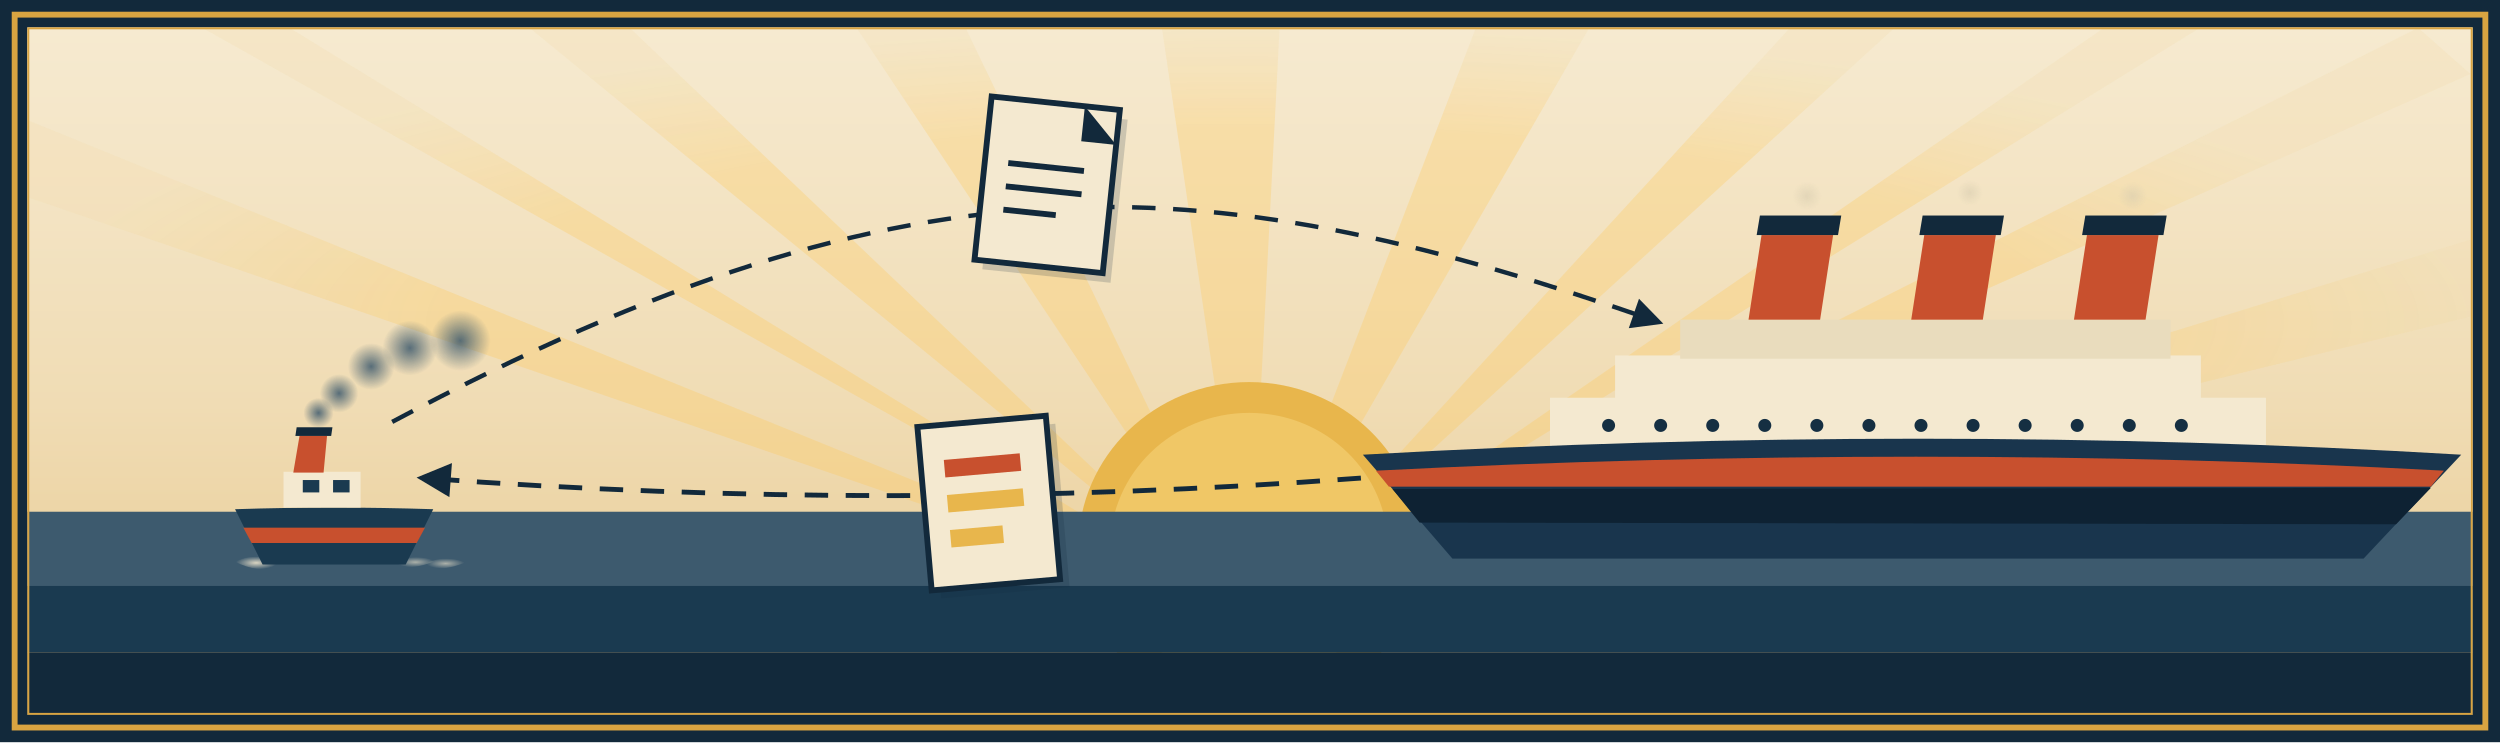
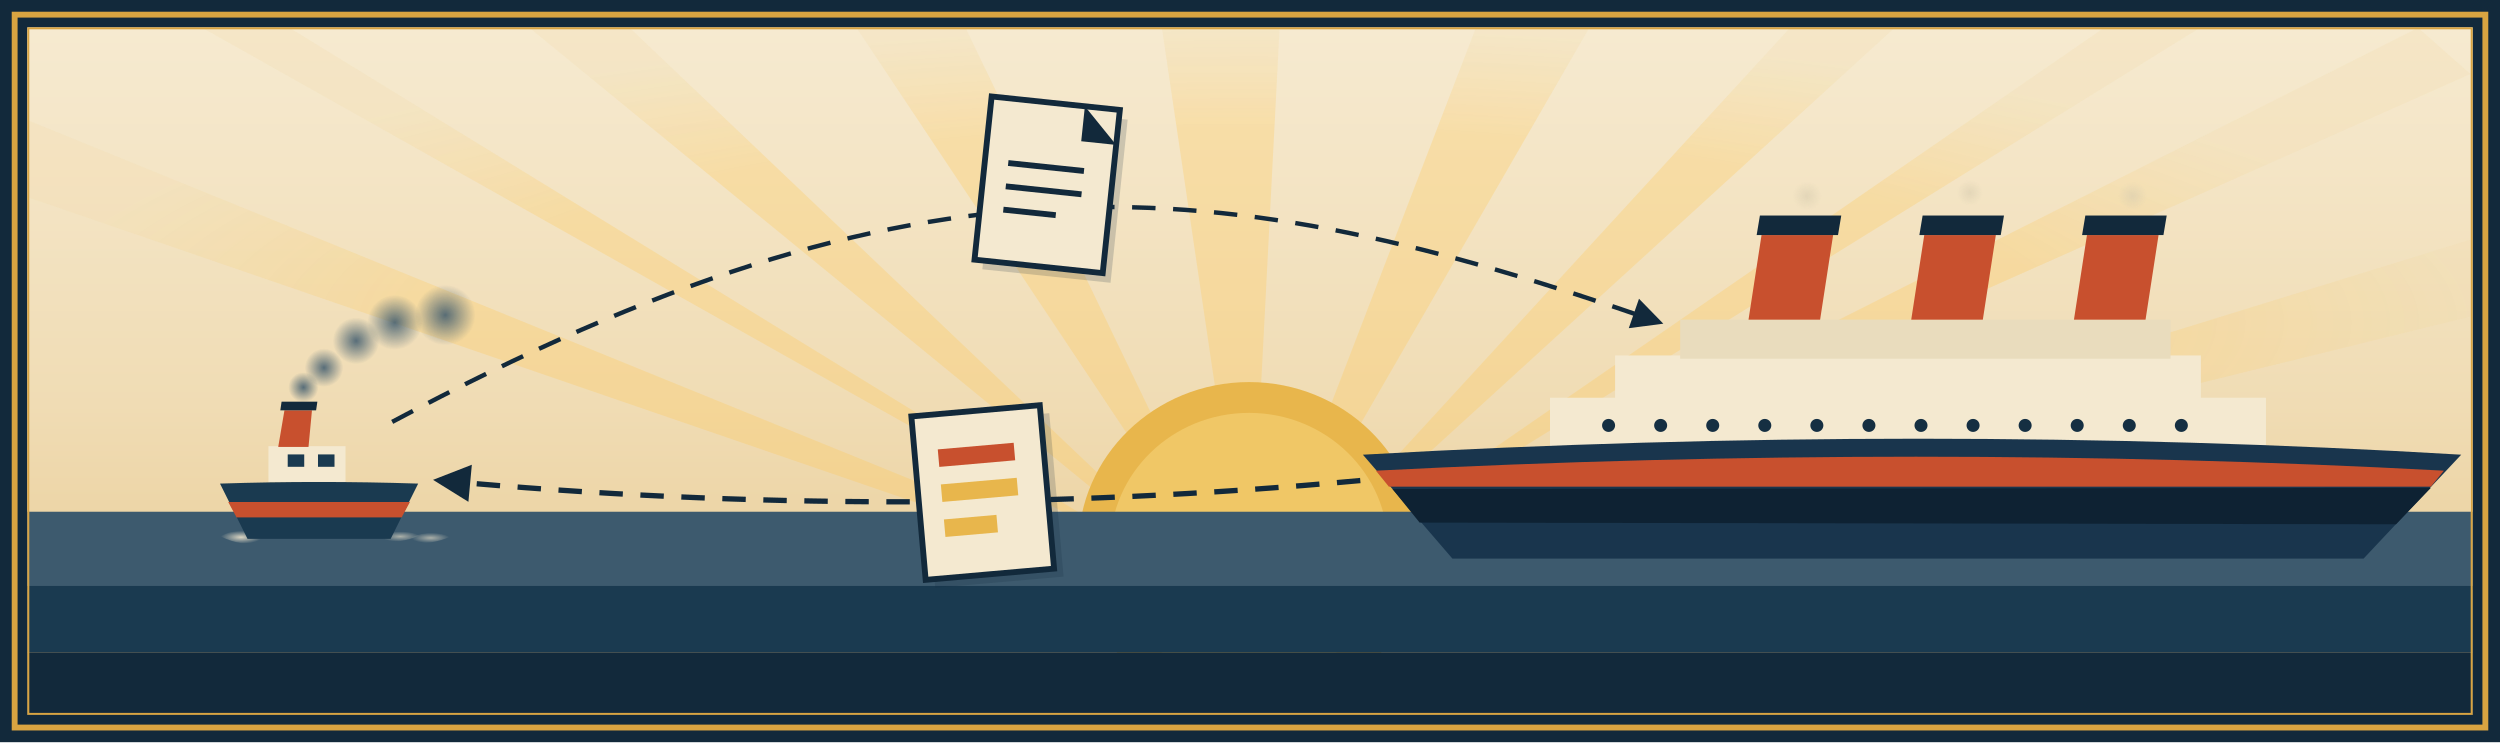
<svg xmlns="http://www.w3.org/2000/svg" xmlns:xlink="http://www.w3.org/1999/xlink" viewBox="0 0 1280 380" role="img" aria-label="The liner sends a folded brief across the water to the tug; the tug sends back a diff, a page marked with red and gold lines." version="1.1" id="svg45">
  <defs id="defs1">
    <marker id="arrow" viewBox="0 0 10 10" refX="8" refY="5" markerWidth="7" markerHeight="7" orient="auto">
      <path d="M0,0 L10,5 L0,10 Z" fill="#12293b" id="path1" />
    </marker>
    <clipPath id="inner">
      <rect x="14" y="14" width="1252" height="352" id="rect1" />
    </clipPath>
    <radialGradient xlink:href="#linearGradient74" id="radialGradient76" cx="247.346" cy="358.184" fx="247.346" fy="358.184" r="15" gradientTransform="matrix(1,0,0,0.3111111,0,246.749)" gradientUnits="userSpaceOnUse" />
    <linearGradient id="linearGradient74">
      <stop style="stop-color:#f4e9d0;stop-opacity:1;" offset="0" id="stop75" />
      <stop style="stop-color:#f4e9d0;stop-opacity:0;" offset="1" id="stop76" />
    </linearGradient>
    <radialGradient xlink:href="#linearGradient74" id="radialGradient78" cx="390" cy="354.75" fx="390" fy="354.75" r="14" gradientTransform="matrix(1,0,0,0.2678571,-26.96648,262.6588)" gradientUnits="userSpaceOnUse" />
    <radialGradient xlink:href="#linearGradient74" id="radialGradient78-1" cx="390" cy="354.75" fx="390" fy="354.75" r="14" gradientTransform="matrix(1,0,0,0.2678571,-4.96708,263.6606)" gradientUnits="userSpaceOnUse" />
    <radialGradient xlink:href="#linearGradient72" id="radialGradient74" cx="336" cy="234" fx="336" fy="234" r="11" gradientUnits="userSpaceOnUse" />
    <linearGradient id="linearGradient72">
      <stop style="stop-color:#3d5a6e;stop-opacity:1;" offset="0" id="stop73" />
      <stop style="stop-color:#3d5a6e;stop-opacity:0;" offset="1" id="stop74" />
    </linearGradient>
    <radialGradient xlink:href="#linearGradient72" id="radialGradient72" cx="358" cy="218" fx="358" fy="218" r="14" gradientUnits="userSpaceOnUse" gradientTransform="translate(-7.034733,1.758683)" />
    <radialGradient xlink:href="#linearGradient72" id="radialGradient70" cx="386" cy="202" fx="386" fy="202" r="17" gradientUnits="userSpaceOnUse" gradientTransform="translate(-11.72456,-1.758683)" />
    <radialGradient xlink:href="#linearGradient72" id="radialGradient68" cx="420" cy="188" fx="420" fy="188" r="20" gradientUnits="userSpaceOnUse" gradientTransform="translate(-17.58683,-1.172456)" />
    <radialGradient xlink:href="#linearGradient72" id="radialGradient66" cx="459" cy="178" fx="459" fy="178" r="22" gradientUnits="userSpaceOnUse" gradientTransform="translate(-19.93174,3.517367)" />
    <radialGradient xlink:href="#linearGradient82" id="radialGradient84" cx="778" cy="144" fx="778" fy="144" r="9" gradientUnits="userSpaceOnUse" />
    <linearGradient id="linearGradient82">
      <stop style="stop-color:#d9cdb0;stop-opacity:1;" offset="0" id="stop83" />
      <stop style="stop-color:#d9cdb0;stop-opacity:0;" offset="1" id="stop84" />
    </linearGradient>
    <radialGradient xlink:href="#linearGradient82" id="radialGradient82" cx="878" cy="142" fx="878" fy="142" r="8" gradientUnits="userSpaceOnUse" />
    <radialGradient xlink:href="#linearGradient82" id="radialGradient80" cx="978" cy="144" fx="978" fy="144" r="9" gradientUnits="userSpaceOnUse" />
    <radialGradient xlink:href="#linearGradient86" id="radialGradient87" cx="0" cy="-153" fx="0" fy="-153" r="560" gradientTransform="matrix(1,0,0,0.2732143,0,-111.1982)" gradientUnits="userSpaceOnUse" />
    <linearGradient id="linearGradient86">
      <stop style="stop-color:#ffc650;stop-opacity:1;" offset="0.662" id="stop86" />
      <stop style="stop-color:#f0daa7;stop-opacity:0.832;" offset="1" id="stop87" />
    </linearGradient>
    <radialGradient xlink:href="#linearGradient86" id="radialGradient2" cx="0" cy="-153" fx="0" fy="-153" r="560" gradientTransform="matrix(1,0,0,0.2732143,0,-111.1982)" gradientUnits="userSpaceOnUse" />
    <radialGradient xlink:href="#linearGradient86" id="radialGradient4" cx="0" cy="-153" fx="0" fy="-153" r="560" gradientTransform="matrix(1,0,0,0.2732143,0,-111.1982)" gradientUnits="userSpaceOnUse" />
    <radialGradient xlink:href="#linearGradient86" id="radialGradient6" cx="0" cy="-153" fx="0" fy="-153" r="560" gradientTransform="matrix(1,0,0,0.2732143,0,-111.1982)" gradientUnits="userSpaceOnUse" />
    <radialGradient xlink:href="#linearGradient86" id="radialGradient8" cx="0" cy="-153" fx="0" fy="-153" r="560" gradientTransform="matrix(1,0,0,0.2732143,0,-111.1982)" gradientUnits="userSpaceOnUse" />
    <radialGradient xlink:href="#linearGradient86" id="radialGradient10" cx="0" cy="-153" fx="0" fy="-153" r="560" gradientTransform="matrix(1,0,0,0.2732143,0,-111.1982)" gradientUnits="userSpaceOnUse" />
    <radialGradient xlink:href="#linearGradient86" id="radialGradient12" cx="0" cy="-153" fx="0" fy="-153" r="560" gradientTransform="matrix(1,0,0,0.2732143,0,-111.1982)" gradientUnits="userSpaceOnUse" />
    <radialGradient xlink:href="#linearGradient86" id="radialGradient14" cx="0" cy="-153" fx="0" fy="-153" r="560" gradientTransform="matrix(1,0,0,0.2732143,0,-111.1982)" gradientUnits="userSpaceOnUse" />
    <radialGradient xlink:href="#linearGradient86" id="radialGradient16" cx="0" cy="-153" fx="0" fy="-153" r="560" gradientTransform="matrix(1,0,0,0.2732143,0,-111.1982)" gradientUnits="userSpaceOnUse" />
    <radialGradient xlink:href="#linearGradient86" id="radialGradient18" cx="0" cy="-153" fx="0" fy="-153" r="560" gradientTransform="matrix(1,0,0,0.2732143,0,-111.1982)" gradientUnits="userSpaceOnUse" />
    <radialGradient xlink:href="#linearGradient86" id="radialGradient20" cx="0" cy="-153" fx="0" fy="-153" r="560" gradientTransform="matrix(1,0,0,0.2732143,0,-111.1982)" gradientUnits="userSpaceOnUse" />
    <linearGradient id="sky" x1="14.855" y1="38.774" x2="14.855" y2="801.339" gradientTransform="matrix(1.615602,0,0,0.6189644,-65,-49)" gradientUnits="userSpaceOnUse">
      <stop offset="0" stop-color="#f6ead0" id="stop23" />
      <stop offset="0.55" stop-color="#f0dcb4" id="stop24" />
      <stop offset="1" stop-color="#e7c98f" id="stop25" />
    </linearGradient>
    <radialGradient xlink:href="#linearGradient86" id="radialGradient25" gradientUnits="userSpaceOnUse" gradientTransform="matrix(1,0,0,0.2732143,0,-111.1982)" cx="0" cy="-153" fx="0" fy="-153" r="560" />
    <radialGradient xlink:href="#linearGradient86" id="radialGradient26" gradientUnits="userSpaceOnUse" gradientTransform="matrix(1,0,0,0.2732143,0,-111.1982)" cx="0" cy="-153" fx="0" fy="-153" r="560" />
    <radialGradient xlink:href="#linearGradient86" id="radialGradient27" gradientUnits="userSpaceOnUse" gradientTransform="matrix(1,0,0,0.2732143,0,-111.1982)" cx="0" cy="-153" fx="0" fy="-153" r="560" />
    <radialGradient xlink:href="#linearGradient86" id="radialGradient28" gradientUnits="userSpaceOnUse" gradientTransform="matrix(1,0,0,0.2732143,0,-111.1982)" cx="0" cy="-153" fx="0" fy="-153" r="560" />
    <radialGradient xlink:href="#linearGradient86" id="radialGradient29" gradientUnits="userSpaceOnUse" gradientTransform="matrix(1,0,0,0.2732143,0,-111.1982)" cx="0" cy="-153" fx="0" fy="-153" r="560" />
    <radialGradient xlink:href="#linearGradient86" id="radialGradient30" gradientUnits="userSpaceOnUse" gradientTransform="matrix(1,0,0,0.2732143,0,-111.1982)" cx="0" cy="-153" fx="0" fy="-153" r="560" />
    <radialGradient xlink:href="#linearGradient86" id="radialGradient31" gradientUnits="userSpaceOnUse" gradientTransform="matrix(1,0,0,0.2732143,0,-111.1982)" cx="0" cy="-153" fx="0" fy="-153" r="560" />
    <radialGradient xlink:href="#linearGradient86" id="radialGradient32" gradientUnits="userSpaceOnUse" gradientTransform="matrix(1,0,0,0.2732143,0,-111.1982)" cx="0" cy="-153" fx="0" fy="-153" r="560" />
    <radialGradient xlink:href="#linearGradient86" id="radialGradient33" gradientUnits="userSpaceOnUse" gradientTransform="matrix(1,0,0,0.2732143,0,-111.1982)" cx="0" cy="-153" fx="0" fy="-153" r="560" />
    <radialGradient xlink:href="#linearGradient86" id="radialGradient34" gradientUnits="userSpaceOnUse" gradientTransform="matrix(1,0,0,0.2732143,0,-111.1982)" cx="0" cy="-153" fx="0" fy="-153" r="560" />
    <linearGradient id="sky-9" x1="14.855" y1="38.774" x2="14.855" y2="801.339" gradientTransform="matrix(1.639885,0,0,0.45809,-10.23599,-2.52062)" gradientUnits="userSpaceOnUse">
      <stop offset="0" stop-color="#f6ead0" id="stop1" />
      <stop offset="0.55" stop-color="#f0dcb4" id="stop2" />
      <stop offset="1" stop-color="#e7c98f" id="stop3" />
    </linearGradient>
  </defs>
  <rect width="1280" height="380" fill="#12293b" id="rect2" />
  <rect x="14" y="14" width="1252" height="352" fill="#f4e9d0" id="rect3" />
  <rect x="14.125" y="15.242" width="1250.517" height="349.323" fill="url(#sky)" id="rect6-7" style="fill:url(#sky-9);stroke-width:0.867" />
  <g transform="matrix(1.016555,0,0,0.9858399,639.5325,315.8902)" id="g16">
    <g fill="#e8b64c" opacity="0.28" id="g15" transform="scale(1.098499,1)" style="fill:url(#radialGradient87)">
      <path d="m 0,0 -560,-258 v 40 z" id="path6" style="fill:url(#radialGradient25)" />
      <path d="m 0,0 -480,-306 h 40 z" id="path7" style="fill:url(#radialGradient26)" />
      <path d="m 0,0 -330,-306 h 46 z" id="path8" style="fill:url(#radialGradient27)" />
      <path d="m 0,0 -180,-306 h 50 z" id="path9" style="fill:url(#radialGradient28)" />
      <path d="M 0,0 -40,-306 H 14 Z" id="path10" style="fill:url(#radialGradient29)" />
      <path d="m 0,0 104,-306 h 52 z" id="path11" style="fill:url(#radialGradient30)" />
      <path d="m 0,0 248,-306 h 48 z" id="path12" style="fill:url(#radialGradient31)" />
      <path d="m 0,0 392,-306 h 44 z" id="path13" style="fill:url(#radialGradient32)" />
      <path d="m 0,0 536,-306 24,24 z" id="path14" style="fill:url(#radialGradient33)" />
      <path d="m 0,0 560,-196 v 40 z" id="path15" style="fill:url(#radialGradient34)" />
    </g>
    <circle cx="0" cy="-36" r="86" fill="#e8b64c" id="circle15" />
    <circle cx="0" cy="-36" r="70" fill="#f0c766" id="circle16" />
  </g>
  <g clip-path="url(#inner)" id="g44" style="display:inline">
    <rect x="14" y="262" width="1252" height="40" fill="#3d5a6e" id="rect4" />
    <rect x="14" y="300" width="1252" height="34" fill="#1a3a50" id="rect5" />
    <rect x="14" y="334" width="1252" height="32" fill="#12293b" id="rect6" />
  </g>
  <path d="M 200.801,216.006 C 472.901,70.944 622.739,86.241 848.603,164.681" fill="none" stroke="#12293b" stroke-width="2.278" stroke-dasharray="12, 9" marker-end="url(#arrow)" id="path35" transform="translate(-1.8559386e-6)" />
-   <path d="m 696.779,244.772 q -240,18 -480,0" fill="none" stroke="#12293b" stroke-width="2.5" stroke-dasharray="12, 9" marker-end="url(#arrow)" id="path39" />
+   <path d="m 696.474,246.034 q -235.483,21.796 -470.965,0" fill="none" stroke="#12293b" stroke-width="2.725" stroke-dasharray="12, 9" marker-end="url(#arrow)" id="path39" />
  <g transform="matrix(1.491783,0.1567927,-0.1567927,1.491783,507.7282,49.40087)" id="g39">
    <rect x="3" y="3" width="44" height="56" fill="#12293b" opacity="0.18" id="rect35" />
    <rect x="0" y="0" width="44" height="56" fill="#f4e9d0" stroke="#12293b" stroke-width="2" id="rect36" />
    <path d="M 32,0 44,12 H 32 Z" fill="#12293b" id="path36" />
    <g stroke="#12293b" stroke-width="2" id="g38">
      <line x1="8" y1="22" x2="34" y2="22" id="line36" />
      <line x1="8" y1="30" x2="34" y2="30" id="line37" />
      <line x1="8" y1="38" x2="26" y2="38" id="line38" />
    </g>
  </g>
-   <g transform="matrix(1.494292,-0.1307336,0.1307336,1.494292,469.702,218.6079)" id="g43">
+   <g transform="matrix(1.494292,-0.1307336,0.1307336,1.494292,466.6158,213.207)" id="g43">
    <rect x="3" y="3" width="44" height="56" fill="#12293b" opacity="0.18" id="rect39" />
    <rect x="0" y="0" width="44" height="56" fill="#f4e9d0" stroke="#12293b" stroke-width="2" id="rect40" />
    <rect x="8" y="12" width="26" height="6" fill="#c8502e" id="rect41" />
    <rect x="8" y="24" width="26" height="6" fill="#e8b64c" id="rect42" />
    <rect x="8" y="36" width="18" height="6" fill="#e8b64c" id="rect43" />
  </g>
  <rect x="7.5" y="7.5" width="1265" height="365" fill="none" stroke="#d9a441" stroke-width="3" id="rect44" />
  <rect x="14.5" y="14.5" width="1251" height="351" fill="none" stroke="#d9a441" stroke-width="1" id="rect45" />
  <g id="g43-1" transform="matrix(0.8331158,0,0,0.8331158,277.0687,-19.62258)">
    <rect x="620" y="268" width="440" height="34" fill="#f4e9d0" id="rect22" />
    <path d="m 505,302.991 55,63.839 h 560 l 60,-63.839 q -330,-19.643 -675,0 z" fill="#152f42" id="path20" style="fill:#19354d;fill-opacity:1;stroke-width:1.108" />
    <path d="m 539.882,344.732 600.028,1.034 21.443,-22.399 -638.178,0.689 z" fill="#0e2233" id="path21" style="stroke-width:1.103" />
    <path d="m 520.968,322.634 h 640.396 l 7.968,-9.821 q -320.696,-17.187 -656.331,0 z" fill="#c8502e" id="path22" style="stroke-width:1.106" />
    <rect x="660" y="242" width="360" height="28" fill="#f4e9d0" id="rect23" />
    <rect x="700" y="220" width="301.352" height="24" fill="#e9dcbd" id="rect24" style="stroke-width:1.037" />
    <g fill="#152f42" id="g35">
      <circle cx="656" cy="285" r="4" id="circle24" />
      <circle cx="688" cy="285" r="4" id="circle25" />
      <circle cx="720" cy="285" r="4" id="circle26" />
      <circle cx="752" cy="285" r="4" id="circle27" />
      <circle cx="784" cy="285" r="4" id="circle28" />
      <circle cx="816" cy="285" r="4" id="circle29" />
      <circle cx="848" cy="285" r="4" id="circle30" />
      <circle cx="880" cy="285" r="4" id="circle31" />
      <circle cx="912" cy="285" r="4" id="circle32" />
      <circle cx="944" cy="285" r="4" id="circle33" />
      <circle cx="976" cy="285" r="4" id="circle34" />
      <circle cx="1008" cy="285" r="4" id="circle35" />
    </g>
    <g id="g40">
      <path d="m 742,220 h 44 l 8,-52 h -44 z" fill="#c8502e" id="path35-5" />
      <path d="m 747,168 h 50 l 2,-12 h -50 z" fill="#12293b" id="path36-5" />
      <path d="m 842,220 h 44 l 8,-52 h -44 z" fill="#c8502e" id="path37" />
      <path d="m 847,168 h 50 l 2,-12 h -50 z" fill="#12293b" id="path38" />
      <path d="m 942,220 h 44 l 8,-52 h -44 z" fill="#c8502e" id="path39-8" />
      <path d="m 947,168 h 50 l 2,-12 h -50 z" fill="#12293b" id="path40" />
    </g>
    <g fill="#d9cdb0" opacity="0.6" id="g42">
      <circle cx="778" cy="144" r="9" id="circle40" style="fill:url(#radialGradient84)" />
      <circle cx="878" cy="142" r="8" id="circle41" style="fill:url(#radialGradient82)" />
      <circle cx="978" cy="144" r="9" id="circle42" style="fill:url(#radialGradient80)" />
    </g>
  </g>
-   <g id="g53" transform="matrix(0.704655,0,0,0.704655,-43.12818,35.79108)">
+   <g id="g53" transform="matrix(0.704655,0,0,0.704655,-50.84372,22.67467)">
    <path d="m 262.346,357.517 q -16,-8 -30,0 16,8 30,4 z" fill="#f4e9d0" opacity="0.85" id="path52" style="fill:url(#radialGradient76)" />
    <path d="m 349.034,356.931 q 16,-6 28,0 -14,6 -28,4 z" fill="#f4e9d0" opacity="0.6" id="path53" style="fill:url(#radialGradient78)" />
    <path d="m 371.033,357.933 q 16,-6 28,0 -14,6 -28,4 z" fill="#f4e9d0" opacity="0.6" id="path53-5" style="fill:url(#radialGradient78-1)" />
    <path d="m 232,319.2 20,40.181 h 104 l 20,-40.181 c -49.172,-1.579 -95.414,-1.579 -144,0 z" fill="#1a3a50" id="path44" style="stroke-width:1.056" />
    <path d="m 244,343.755 h 120 l 6,-11.161 H 238 Z" fill="#c8502e" id="path45" style="stroke-width:1.056" />
    <rect x="267.207" y="292" width="56" height="26" fill="#f4e9d0" id="rect45-5" />
    <rect x="281.207" y="298" width="12" height="9" fill="#1a3a50" id="rect46" />
    <rect x="303.207" y="298" width="12" height="9" fill="#1a3a50" id="rect47" />
    <path d="m 274.31,292.586 h 22 l 2.521,-26.625 h -20 z" fill="#c8502e" id="path47" style="stroke-width:0.837" />
    <path d="m 275.83,265.962 h 26 l 0.927,-6.306 h -26 z" fill="#12293b" id="path48" style="stroke-width:0.837" />
    <g fill="#3d5a6e" opacity="0.85" id="g52" transform="translate(-43.38085,15.24192)">
      <circle cx="336" cy="234" r="11" id="circle48" style="fill:url(#radialGradient74)" />
      <circle cx="350.965" cy="219.759" r="14" id="circle49" style="fill:url(#radialGradient72)" />
      <circle cx="374.275" cy="200.241" r="17" id="circle50" style="fill:url(#radialGradient70)" />
      <circle cx="402.413" cy="186.828" r="20" id="circle51" style="fill:url(#radialGradient68)" />
      <circle cx="439.068" cy="181.517" r="22" id="circle52" style="fill:url(#radialGradient66)" />
    </g>
  </g>
</svg>
